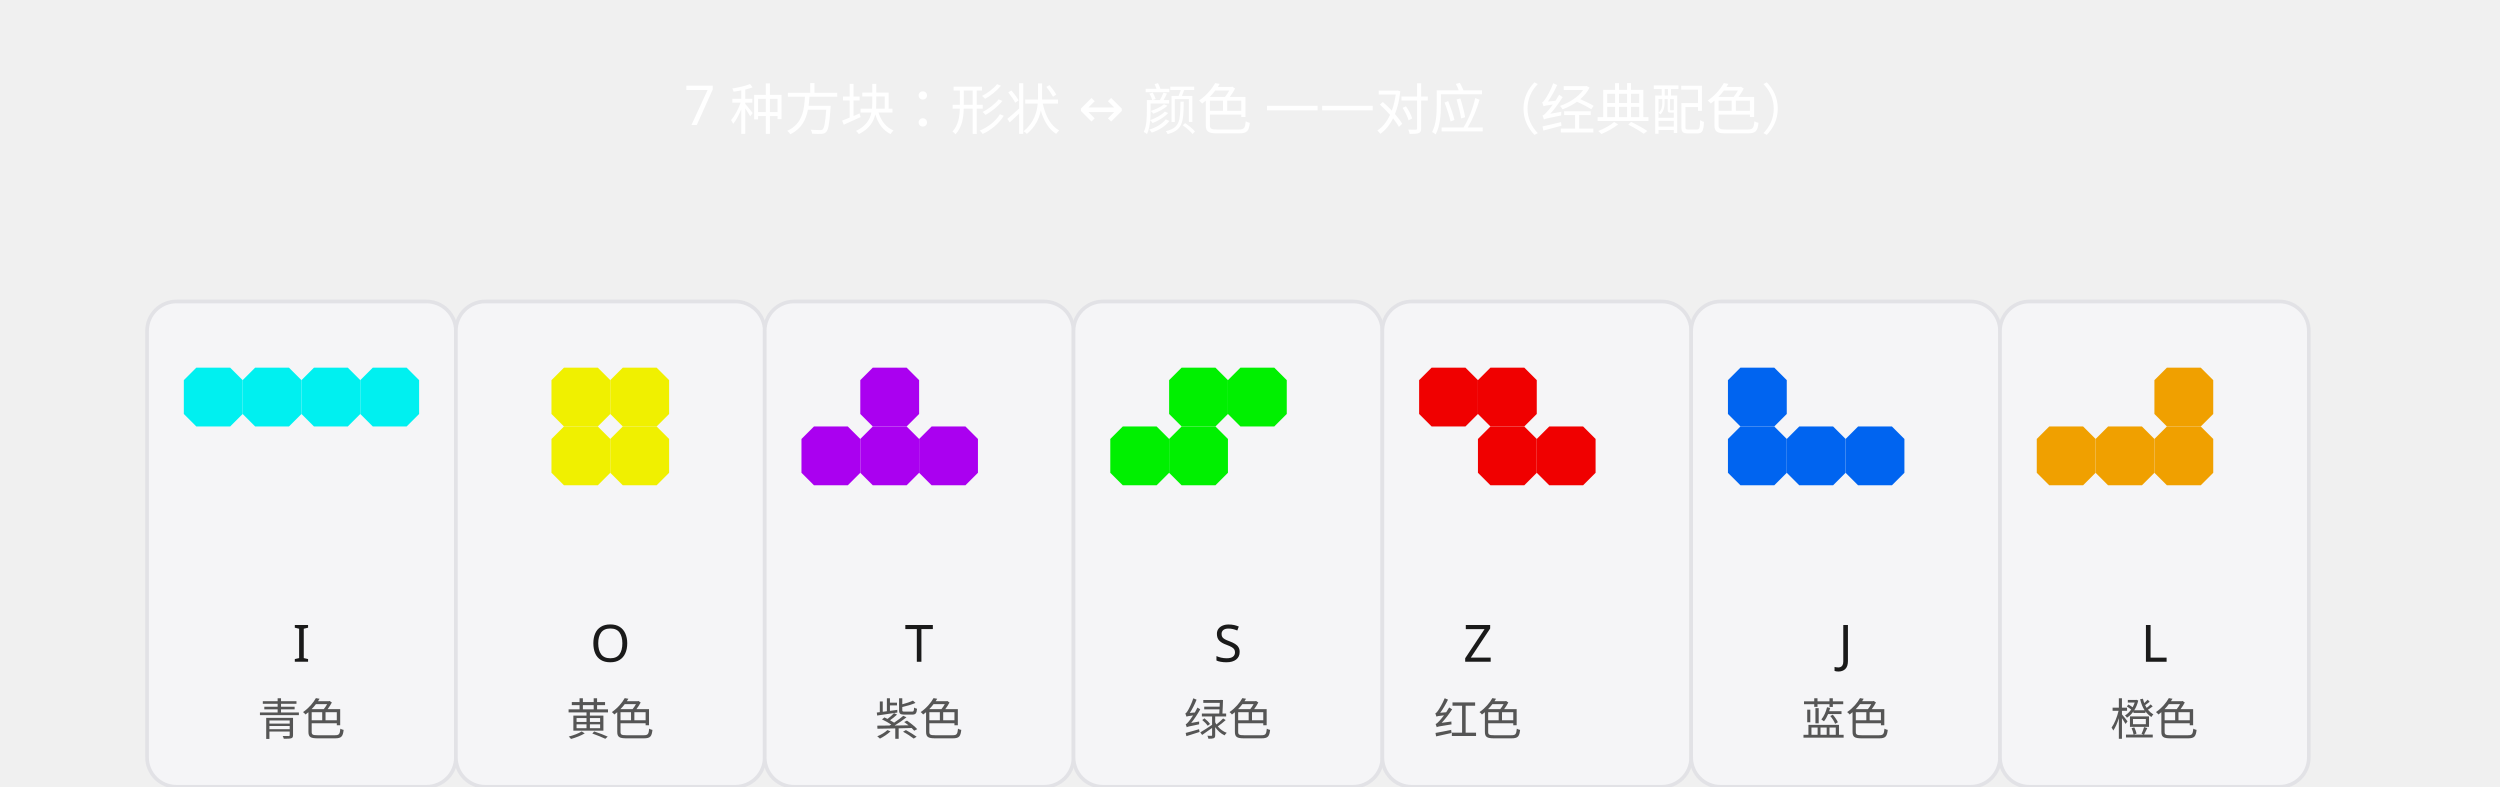
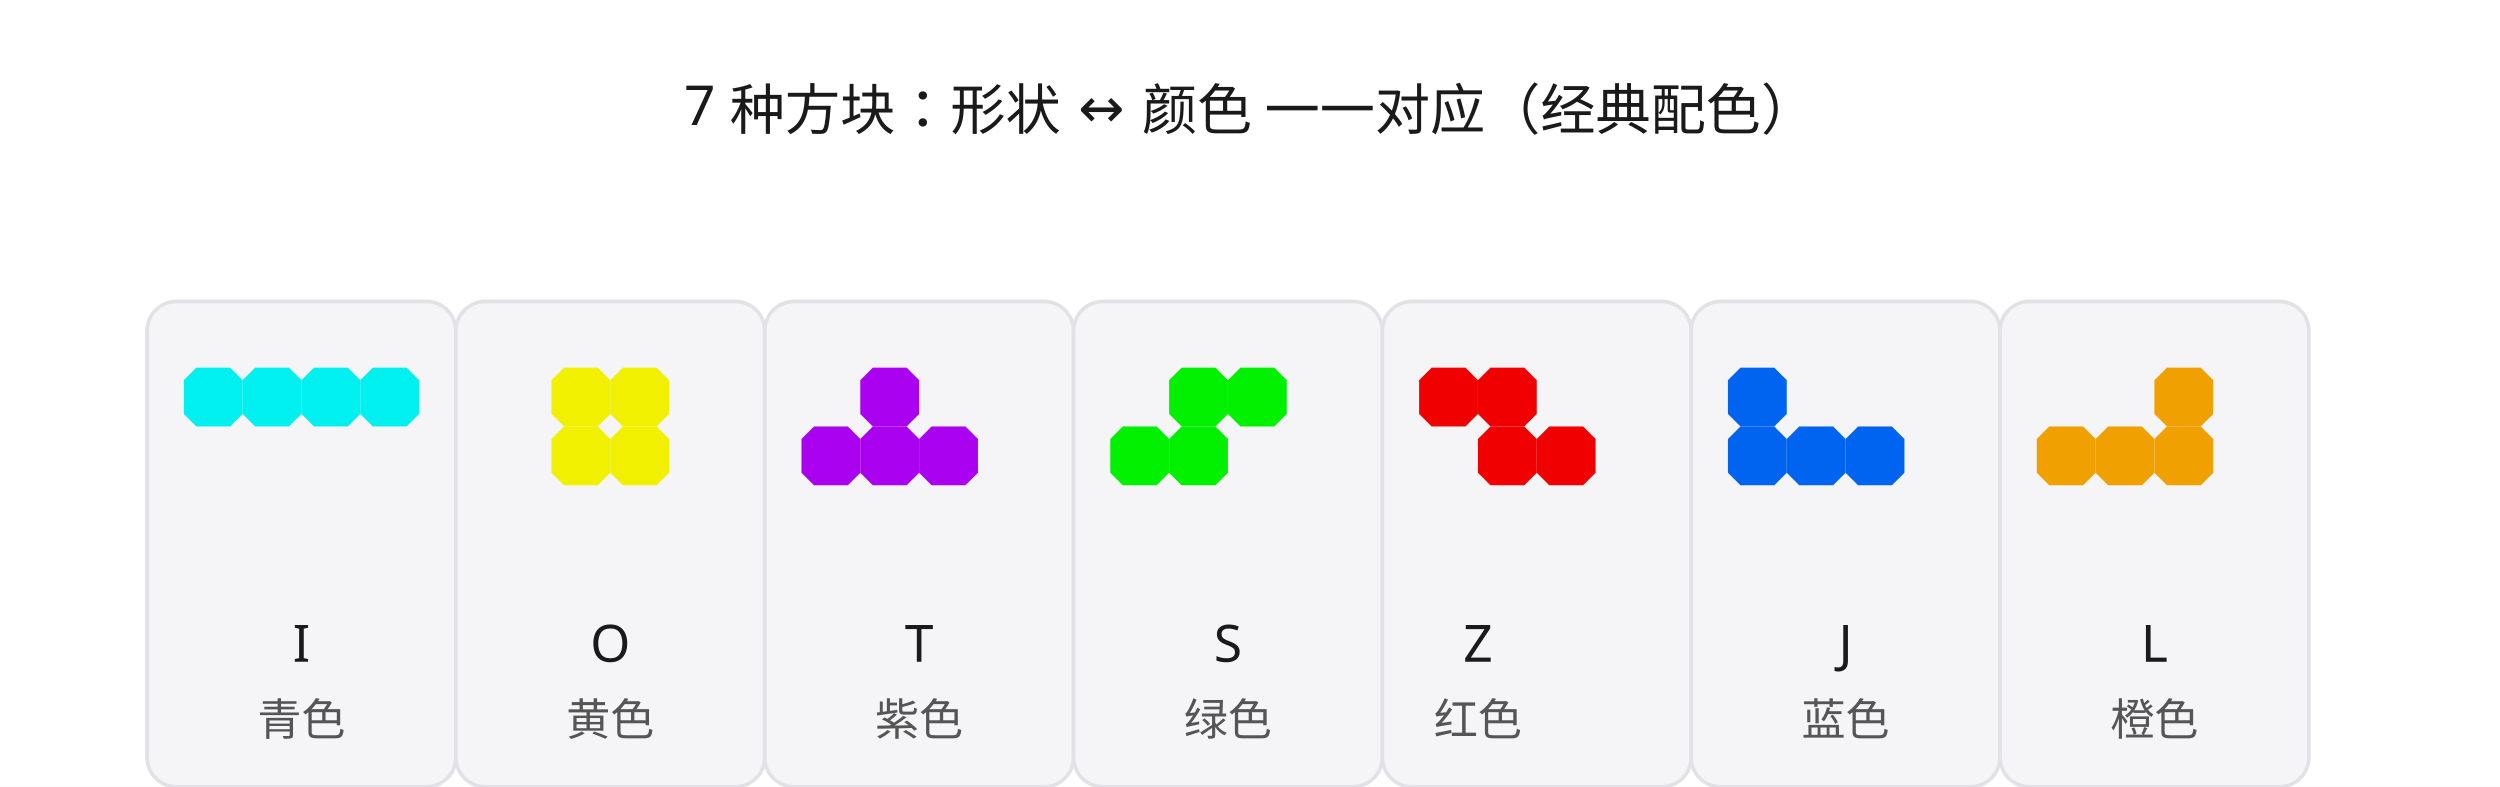
<svg xmlns="http://www.w3.org/2000/svg" viewBox="0 0 680 214" width="680" height="214" role="img">
-   <text x="340" y="34" text-anchor="middle" font-family="sans-serif" font-size="15" font-weight="500" fill="#ffffff">7 种方块：形状 ↔ 颜色 一一对应（经典配色）</text>
+   <rect x="0" y="0" width="680" height="214" fill="#ffffff" />
+   <text x="340" y="34" text-anchor="middle" font-family="sans-serif" font-size="15" font-weight="500" fill="#1a1a1a">7 种方块：形状 ↔ 颜色 一一对应（经典配色）</text>
  <rect x="40" y="82" width="84" height="132" rx="8" fill="#f5f5f7" stroke="#e2e2e6" />
  <rect x="124" y="82" width="84" height="132" rx="8" fill="#f5f5f7" stroke="#e2e2e6" />
  <rect x="208" y="82" width="84" height="132" rx="8" fill="#f5f5f7" stroke="#e2e2e6" />
  <rect x="292" y="82" width="84" height="132" rx="8" fill="#f5f5f7" stroke="#e2e2e6" />
  <rect x="376" y="82" width="84" height="132" rx="8" fill="#f5f5f7" stroke="#e2e2e6" />
  <rect x="460" y="82" width="84" height="132" rx="8" fill="#f5f5f7" stroke="#e2e2e6" />
  <rect x="544" y="82" width="84" height="132" rx="8" fill="#f5f5f7" stroke="#e2e2e6" />
  <polygon points="53.4,100 62.6,100 66,103.4 66,112.6 62.6,116 53.4,116 50,112.6 50,103.4" fill="#00F0F0" />
  <polygon points="69.4,100 78.6,100 82,103.4 82,112.6 78.6,116 69.4,116 66,112.6 66,103.4" fill="#00F0F0" />
  <polygon points="85.4,100 94.6,100 98,103.4 98,112.6 94.6,116 85.4,116 82,112.6 82,103.4" fill="#00F0F0" />
  <polygon points="101.4,100 110.6,100 114,103.4 114,112.6 110.6,116 101.4,116 98,112.6 98,103.4" fill="#00F0F0" />
  <text x="82" y="180" text-anchor="middle" font-family="sans-serif" font-size="14" font-weight="500" fill="#1a1a1a">I</text>
  <text x="82" y="200" text-anchor="middle" font-family="sans-serif" font-size="12" fill="#555">青色</text>
  <polygon points="153.4,100 162.6,100 166,103.4 166,112.6 162.6,116 153.4,116 150,112.6 150,103.4" fill="#F0F000" />
  <polygon points="169.4,100 178.6,100 182,103.4 182,112.6 178.6,116 169.4,116 166,112.6 166,103.4" fill="#F0F000" />
  <polygon points="153.4,116 162.6,116 166,119.4 166,128.6 162.6,132 153.4,132 150,128.6 150,119.4" fill="#F0F000" />
  <polygon points="169.4,116 178.6,116 182,119.4 182,128.6 178.6,132 169.4,132 166,128.6 166,119.4" fill="#F0F000" />
  <text x="166" y="180" text-anchor="middle" font-family="sans-serif" font-size="14" font-weight="500" fill="#1a1a1a">O</text>
  <text x="166" y="200" text-anchor="middle" font-family="sans-serif" font-size="12" fill="#555">黄色</text>
  <polygon points="237.4,100 246.6,100 250,103.4 250,112.6 246.6,116 237.4,116 234,112.6 234,103.4" fill="#AA00F0" />
  <polygon points="221.4,116 230.6,116 234,119.4 234,128.6 230.6,132 221.4,132 218,128.6 218,119.4" fill="#AA00F0" />
  <polygon points="237.4,116 246.6,116 250,119.4 250,128.6 246.6,132 237.4,132 234,128.6 234,119.4" fill="#AA00F0" />
  <polygon points="253.4,116 262.6,116 266,119.4 266,128.6 262.6,132 253.4,132 250,128.6 250,119.4" fill="#AA00F0" />
  <text x="250" y="180" text-anchor="middle" font-family="sans-serif" font-size="14" font-weight="500" fill="#1a1a1a">T</text>
  <text x="250" y="200" text-anchor="middle" font-family="sans-serif" font-size="12" fill="#555">紫色</text>
  <polygon points="321.4,100 330.6,100 334,103.4 334,112.6 330.6,116 321.4,116 318,112.6 318,103.4" fill="#00F000" />
  <polygon points="337.4,100 346.6,100 350,103.4 350,112.6 346.6,116 337.4,116 334,112.6 334,103.4" fill="#00F000" />
  <polygon points="305.4,116 314.6,116 318,119.4 318,128.6 314.6,132 305.4,132 302,128.6 302,119.4" fill="#00F000" />
  <polygon points="321.4,116 330.6,116 334,119.4 334,128.6 330.6,132 321.4,132 318,128.6 318,119.4" fill="#00F000" />
  <text x="334" y="180" text-anchor="middle" font-family="sans-serif" font-size="14" font-weight="500" fill="#1a1a1a">S</text>
  <text x="334" y="200" text-anchor="middle" font-family="sans-serif" font-size="12" fill="#555">绿色</text>
  <polygon points="389.4,100 398.6,100 402,103.4 402,112.6 398.6,116 389.4,116 386,112.6 386,103.4" fill="#F00000" />
  <polygon points="405.4,100 414.6,100 418,103.4 418,112.6 414.6,116 405.4,116 402,112.6 402,103.4" fill="#F00000" />
  <polygon points="405.4,116 414.6,116 418,119.4 418,128.6 414.6,132 405.4,132 402,128.6 402,119.4" fill="#F00000" />
  <polygon points="421.4,116 430.6,116 434,119.4 434,128.6 430.6,132 421.4,132 418,128.6 418,119.4" fill="#F00000" />
  <text x="402" y="180" text-anchor="middle" font-family="sans-serif" font-size="14" font-weight="500" fill="#1a1a1a">Z</text>
  <text x="402" y="200" text-anchor="middle" font-family="sans-serif" font-size="12" fill="#555">红色</text>
  <polygon points="473.4,100 482.6,100 486,103.4 486,112.6 482.6,116 473.4,116 470,112.6 470,103.4" fill="#0064F0" />
  <polygon points="473.4,116 482.6,116 486,119.4 486,128.6 482.6,132 473.4,132 470,128.6 470,119.4" fill="#0064F0" />
  <polygon points="489.4,116 498.6,116 502,119.4 502,128.6 498.6,132 489.4,132 486,128.6 486,119.4" fill="#0064F0" />
  <polygon points="505.4,116 514.6,116 518,119.4 518,128.6 514.6,132 505.4,132 502,128.6 502,119.4" fill="#0064F0" />
  <text x="502" y="180" text-anchor="middle" font-family="sans-serif" font-size="14" font-weight="500" fill="#1a1a1a">J</text>
  <text x="502" y="200" text-anchor="middle" font-family="sans-serif" font-size="12" fill="#555">蓝色</text>
  <polygon points="589.4,100 598.6,100 602,103.4 602,112.6 598.6,116 589.4,116 586,112.6 586,103.4" fill="#F0A000" />
  <polygon points="557.4,116 566.6,116 570,119.4 570,128.6 566.6,132 557.4,132 554,128.6 554,119.4" fill="#F0A000" />
  <polygon points="573.4,116 582.6,116 586,119.4 586,128.6 582.6,132 573.4,132 570,128.6 570,119.4" fill="#F0A000" />
  <polygon points="589.4,116 598.6,116 602,119.4 602,128.6 598.6,132 589.4,132 586,128.6 586,119.4" fill="#F0A000" />
  <text x="586" y="180" text-anchor="middle" font-family="sans-serif" font-size="14" font-weight="500" fill="#1a1a1a">L</text>
  <text x="586" y="200" text-anchor="middle" font-family="sans-serif" font-size="12" fill="#555">橙色</text>
</svg>
